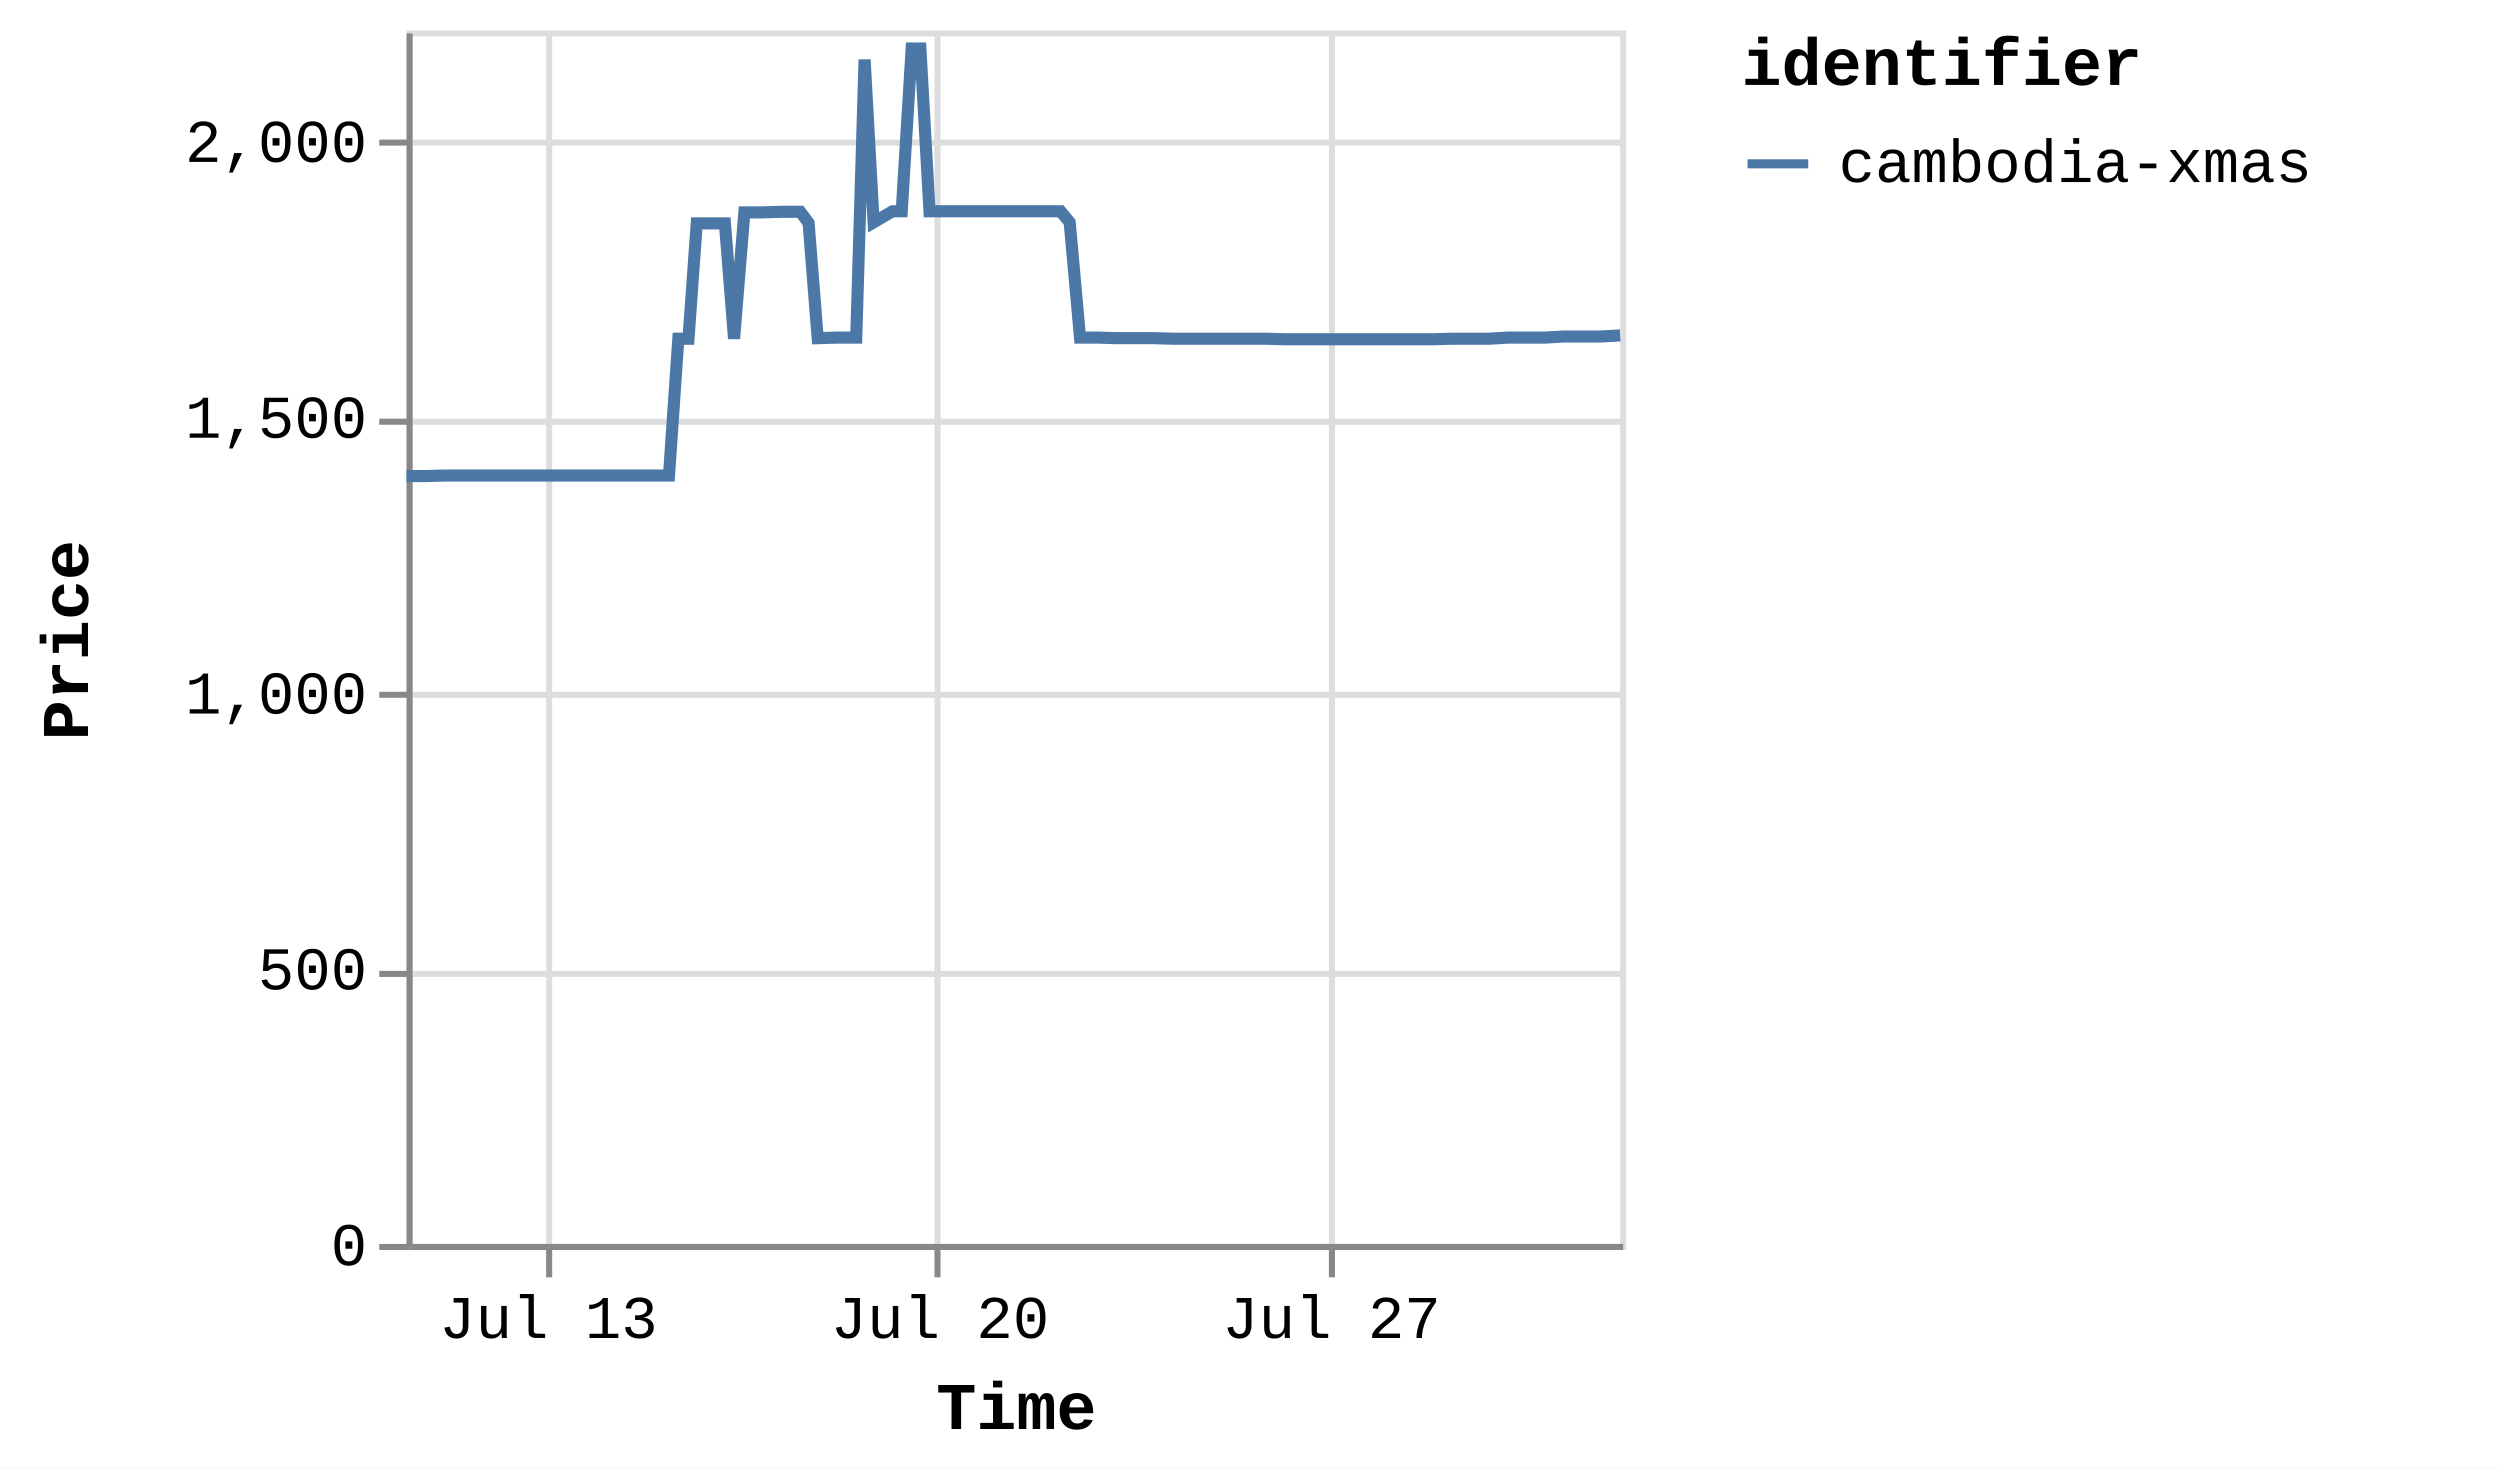
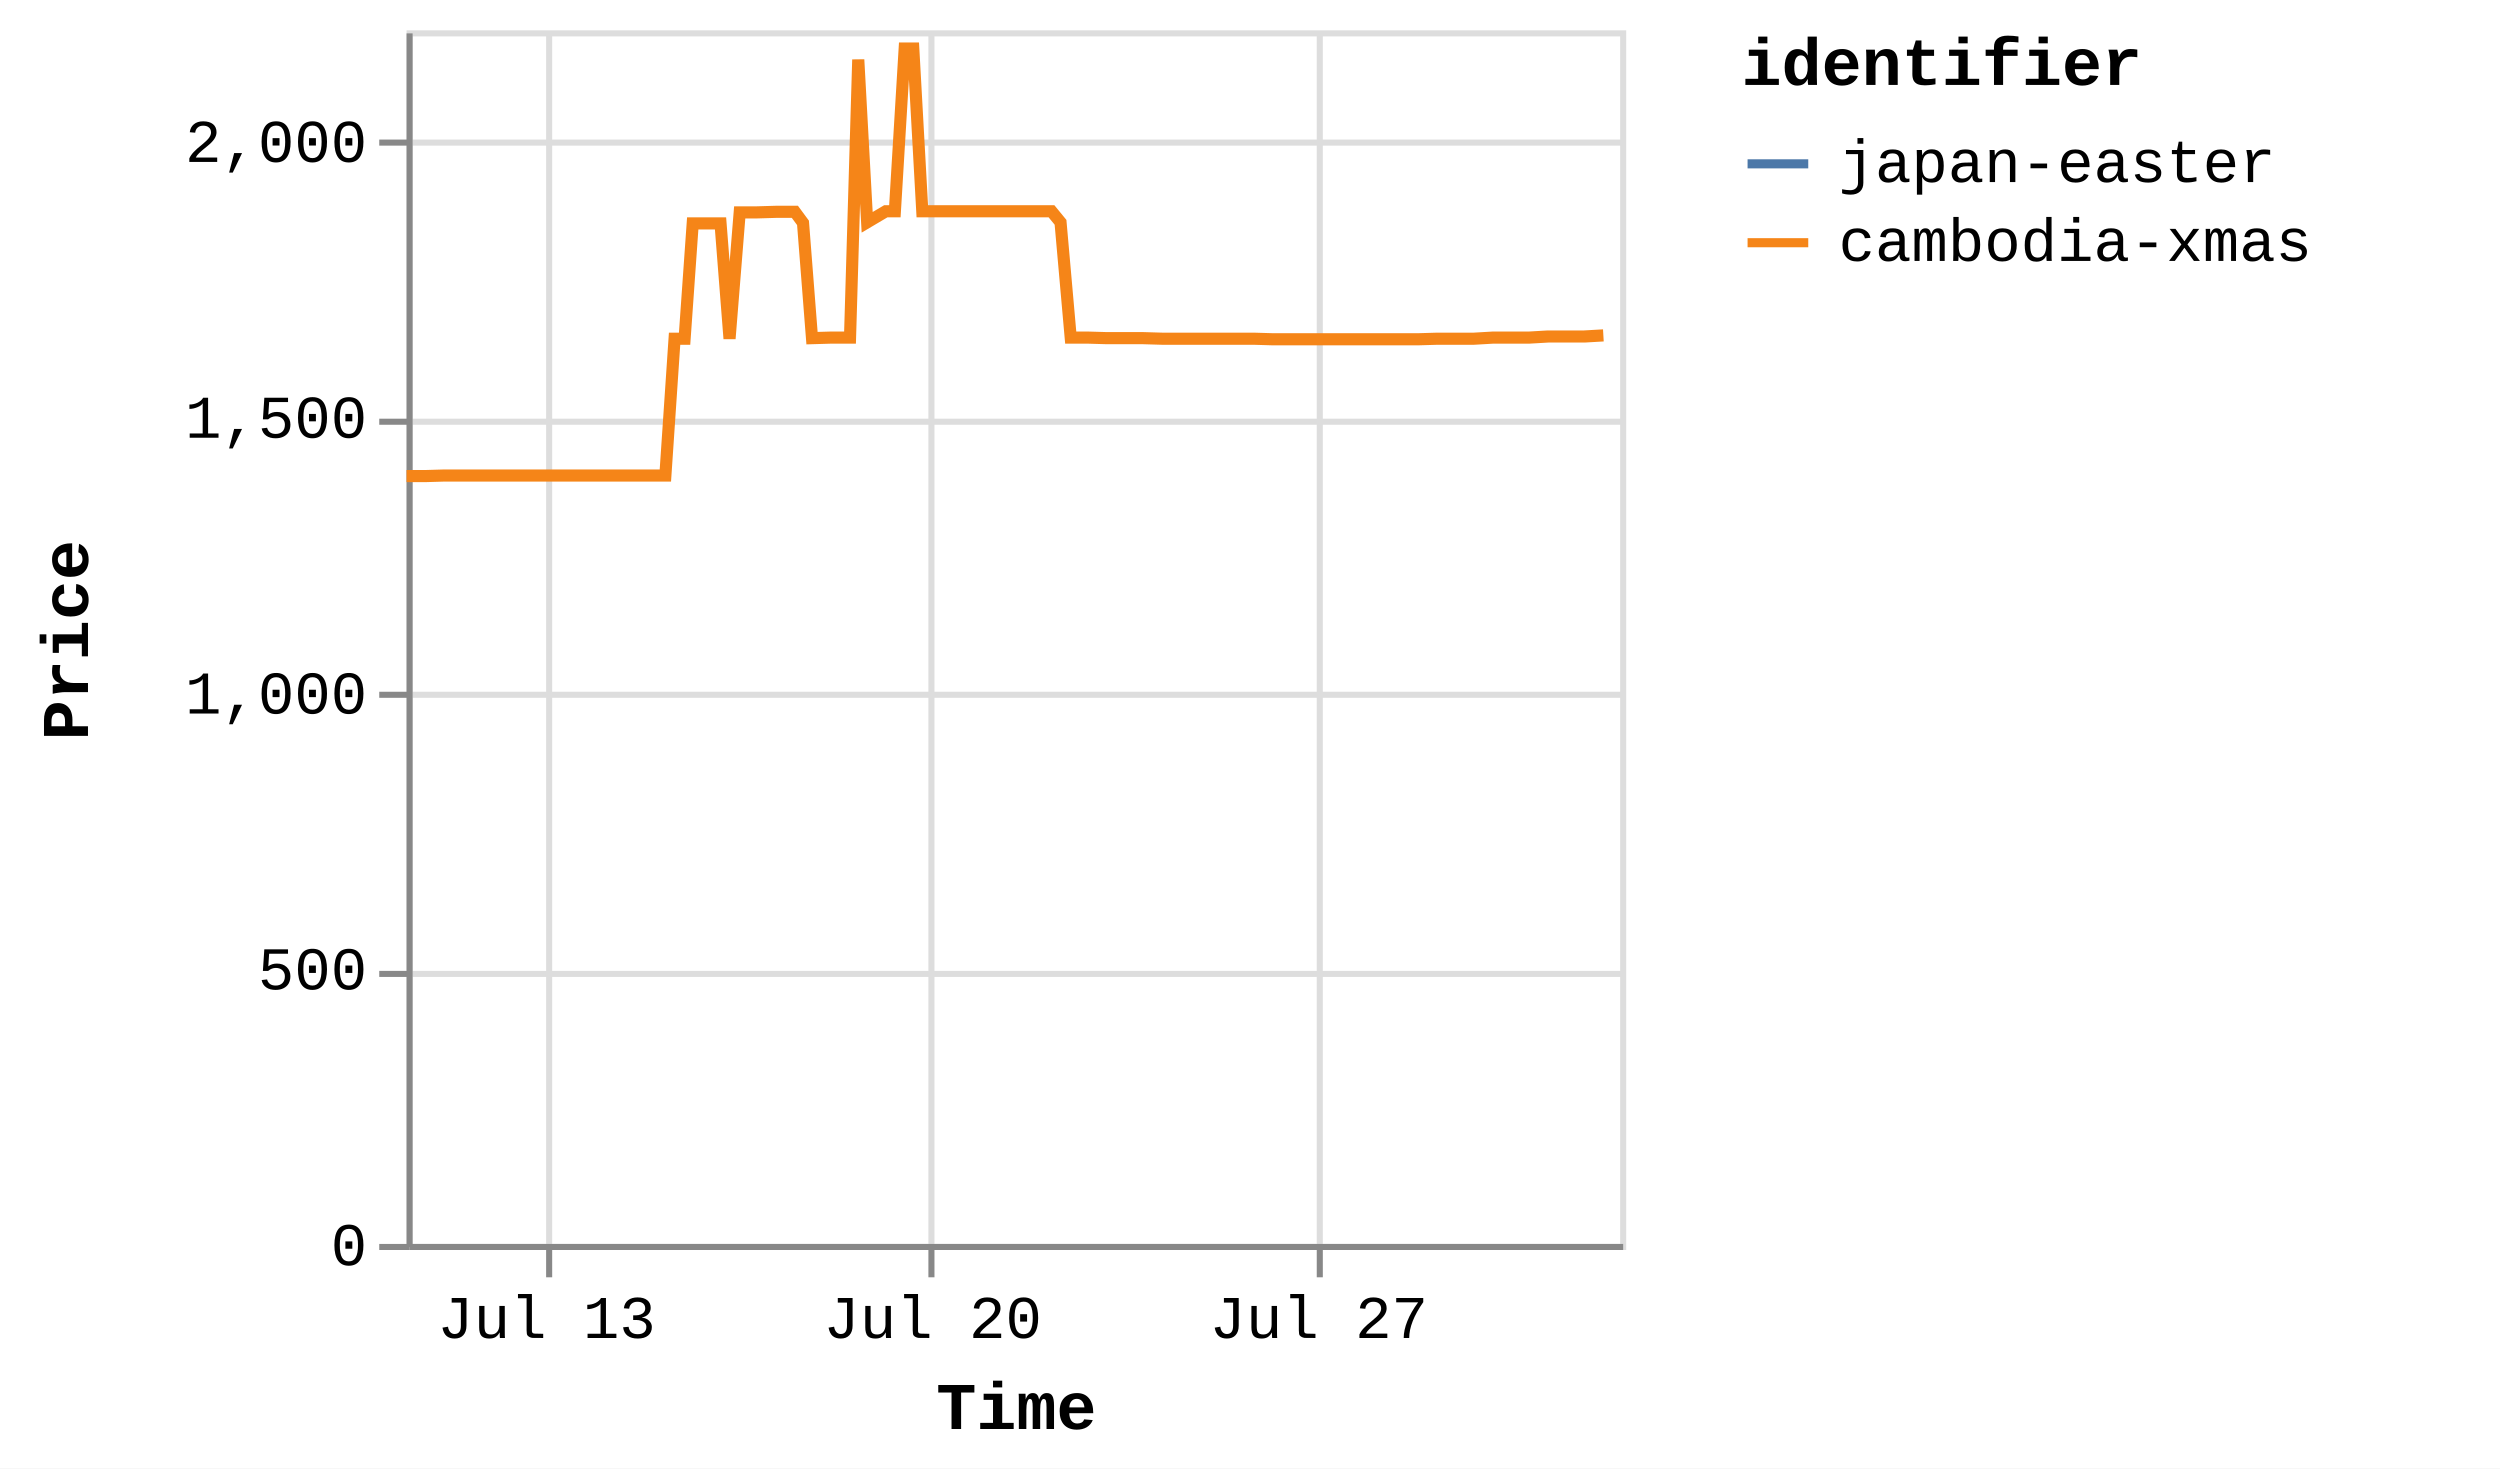
<svg xmlns="http://www.w3.org/2000/svg" version="1.1" class="marks" width="412" height="242" viewBox="0 0 412 242">
  <rect width="412" height="242" fill="white" />
  <g fill="none" stroke-miterlimit="10" transform="translate(67,5)">
    <g class="mark-group role-frame root" role="graphics-object" aria-roledescription="group mark container">
      <g transform="translate(0,0)">
        <path class="background" aria-hidden="true" d="M0.5,0.5h200v200h-200Z" stroke="#ddd" />
        <g>
          <g class="mark-group role-axis" aria-hidden="true">
            <g transform="translate(0.5,200.5)">
              <path class="background" aria-hidden="true" d="M0,0h0v0h0Z" pointer-events="none" />
              <g>
                <g class="mark-rule role-axis-grid" pointer-events="none">
                  <line transform="translate(23,-200)" x2="0" y2="200" stroke="#ddd" stroke-width="1" opacity="1" />
-                   <line transform="translate(87,-200)" x2="0" y2="200" stroke="#ddd" stroke-width="1" opacity="1" />
-                   <line transform="translate(152,-200)" x2="0" y2="200" stroke="#ddd" stroke-width="1" opacity="1" />
+                   <line transform="translate(86,-200)" x2="0" y2="200" stroke="#ddd" stroke-width="1" opacity="1" />
+                   <line transform="translate(150,-200)" x2="0" y2="200" stroke="#ddd" stroke-width="1" opacity="1" />
                </g>
              </g>
              <path class="foreground" aria-hidden="true" d="" pointer-events="none" display="none" />
            </g>
          </g>
          <g class="mark-group role-axis" aria-hidden="true">
            <g transform="translate(0.5,0.5)">
              <path class="background" aria-hidden="true" d="M0,0h0v0h0Z" pointer-events="none" />
              <g>
                <g class="mark-rule role-axis-grid" pointer-events="none">
                  <line transform="translate(0,200)" x2="200" y2="0" stroke="#ddd" stroke-width="1" opacity="1" />
                  <line transform="translate(0,155)" x2="200" y2="0" stroke="#ddd" stroke-width="1" opacity="1" />
                  <line transform="translate(0,109)" x2="200" y2="0" stroke="#ddd" stroke-width="1" opacity="1" />
                  <line transform="translate(0,64)" x2="200" y2="0" stroke="#ddd" stroke-width="1" opacity="1" />
                  <line transform="translate(0,18)" x2="200" y2="0" stroke="#ddd" stroke-width="1" opacity="1" />
                </g>
              </g>
              <path class="foreground" aria-hidden="true" d="" pointer-events="none" display="none" />
            </g>
          </g>
-           <g class="mark-group role-axis" role="graphics-symbol" aria-roledescription="axis" aria-label="X-axis titled 'Time' for a time scale with values from Thursday, 10 July 2025, 12:25:32 PM to Friday, 01 August 2025, 5:09:14 AM">
+           <g class="mark-group role-axis" role="graphics-symbol" aria-roledescription="axis" aria-label="X-axis titled 'Time' for a time scale with values from Thursday, 10 July 2025, 12:25:32 PM to Friday, 01 August 2025, 12:27:14 PM">
            <g transform="translate(0.5,200.5)">
              <path class="background" aria-hidden="true" d="M0,0h0v0h0Z" pointer-events="none" />
              <g>
                <g class="mark-rule role-axis-tick" pointer-events="none">
                  <line transform="translate(23,0)" x2="0" y2="5" stroke="#888" stroke-width="1" opacity="1" />
-                   <line transform="translate(87,0)" x2="0" y2="5" stroke="#888" stroke-width="1" opacity="1" />
-                   <line transform="translate(152,0)" x2="0" y2="5" stroke="#888" stroke-width="1" opacity="1" />
+                   <line transform="translate(86,0)" x2="0" y2="5" stroke="#888" stroke-width="1" opacity="1" />
+                   <line transform="translate(150,0)" x2="0" y2="5" stroke="#888" stroke-width="1" opacity="1" />
                </g>
                <g class="mark-text role-axis-label" pointer-events="none">
-                   <text text-anchor="middle" transform="translate(22.8811,15)" font-family="Liberation Mono" font-size="10px" fill="#000" opacity="1">Jul 13</text>
-                   <text text-anchor="middle" transform="translate(87.40612,15)" font-family="Liberation Mono" font-size="10px" fill="#000" opacity="1">Jul 20</text>
-                   <text text-anchor="middle" transform="translate(151.9311,15)" font-family="Liberation Mono" font-size="10px" fill="#000" opacity="1">Jul 27</text>
+                   <text text-anchor="middle" transform="translate(22.56477,15)" font-family="Liberation Mono" font-size="10px" fill="#000" opacity="1">Jul 13</text>
+                   <text text-anchor="middle" transform="translate(86.19774,15)" font-family="Liberation Mono" font-size="10px" fill="#000" opacity="1">Jul 20</text>
+                   <text text-anchor="middle" transform="translate(149.8307,15)" font-family="Liberation Mono" font-size="10px" fill="#000" opacity="1">Jul 27</text>
                </g>
                <g class="mark-rule role-axis-domain" pointer-events="none">
                  <line transform="translate(0,0)" x2="200" y2="0" stroke="#888" stroke-width="1" opacity="1" />
                </g>
                <g class="mark-text role-axis-title" pointer-events="none">
                  <text text-anchor="middle" transform="translate(100,30)" font-family="Liberation Mono" font-size="11px" font-weight="bold" fill="#000" opacity="1">Time</text>
                </g>
              </g>
              <path class="foreground" aria-hidden="true" d="" pointer-events="none" display="none" />
            </g>
          </g>
          <g class="mark-group role-axis" role="graphics-symbol" aria-roledescription="axis" aria-label="Y-axis titled 'Price' for a linear scale with values from 0 to 2,200">
            <g transform="translate(0.5,0.5)">
              <path class="background" aria-hidden="true" d="M0,0h0v0h0Z" pointer-events="none" />
              <g>
                <g class="mark-rule role-axis-tick" pointer-events="none">
                  <line transform="translate(0,200)" x2="-5" y2="0" stroke="#888" stroke-width="1" opacity="1" />
                  <line transform="translate(0,155)" x2="-5" y2="0" stroke="#888" stroke-width="1" opacity="1" />
                  <line transform="translate(0,109)" x2="-5" y2="0" stroke="#888" stroke-width="1" opacity="1" />
                  <line transform="translate(0,64)" x2="-5" y2="0" stroke="#888" stroke-width="1" opacity="1" />
                  <line transform="translate(0,18)" x2="-5" y2="0" stroke="#888" stroke-width="1" opacity="1" />
                </g>
                <g class="mark-text role-axis-label" pointer-events="none">
                  <text text-anchor="end" transform="translate(-7,203)" font-family="Liberation Mono" font-size="10px" fill="#000" opacity="1">0</text>
                  <text text-anchor="end" transform="translate(-7,157.5455)" font-family="Liberation Mono" font-size="10px" fill="#000" opacity="1">500</text>
                  <text text-anchor="end" transform="translate(-7,112.0909)" font-family="Liberation Mono" font-size="10px" fill="#000" opacity="1">1,000</text>
                  <text text-anchor="end" transform="translate(-7,66.63636)" font-family="Liberation Mono" font-size="10px" fill="#000" opacity="1">1,500</text>
                  <text text-anchor="end" transform="translate(-7,21.18182)" font-family="Liberation Mono" font-size="10px" fill="#000" opacity="1">2,000</text>
                </g>
                <g class="mark-rule role-axis-domain" pointer-events="none">
                  <line transform="translate(0,200)" x2="0" y2="-200" stroke="#888" stroke-width="1" opacity="1" />
                </g>
                <g class="mark-text role-axis-title" pointer-events="none">
                  <text text-anchor="middle" transform="translate(-51,100) rotate(-90) translate(0,-2)" font-family="Liberation Mono" font-size="11px" font-weight="bold" fill="#000" opacity="1">Price</text>
                </g>
              </g>
              <path class="foreground" aria-hidden="true" d="" pointer-events="none" display="none" />
            </g>
          </g>
          <g class="mark-group role-scope pathgroup" role="graphics-object" aria-roledescription="group mark container">
            <g transform="translate(0,0)">
              <path class="background" aria-hidden="true" d="M0,0h200v200h-200Z" />
              <g>
                <g class="mark-line role-mark marks" role="graphics-object" aria-roledescription="line mark container">
-                   <path aria-label="Time: Jul 10, 2025; Price: 1392; identifier: cambodia-xmas" role="graphics-symbol" aria-roledescription="line mark" d="M0,73.455L0.124,73.455L1.734,73.455L3.224,73.455L6.367,73.364L7.871,73.364L9.558,73.364L10.939,73.364L12.443,73.364L15.558,73.364L17.072,73.364L18.709,73.364L20.138,73.364L21.65,73.364L24.797,73.364L26.291,73.364L27.932,73.364L29.359,73.364L30.866,73.364L34.036,73.364L35.554,73.364L37.233,73.364L38.602,73.364L40.102,73.364L43.251,73.364L44.79,50.818L46.463,50.818L47.822,31.818L49.322,31.818L52.469,31.818L53.974,50.818L55.674,30L57.045,30L58.543,30L61.686,29.909L63.189,29.909L64.891,29.909L66.252,31.727L67.757,50.727L70.91,50.636L72.409,50.636L74.109,50.636L75.485,4.818L76.972,31.636L80.087,29.818L81.603,29.818L83.244,3L84.677,3L86.186,29.818L89.347,29.818L90.819,29.818L92.505,29.818L93.889,29.818L95.402,29.818L98.573,29.818L100.08,29.818L101.771,29.818L103.135,29.818L104.63,29.818L107.775,29.818L109.284,31.636L110.989,50.636L112.352,50.636L113.846,50.636L117.006,50.727L118.504,50.727L120.208,50.727L121.576,50.727L123.068,50.727L126.213,50.818L127.72,50.818L129.42,50.818L130.778,50.818L132.283,50.818L135.438,50.818L136.93,50.818L138.631,50.818L139.996,50.818L141.502,50.818L144.642,50.909L146.129,50.909L147.773,50.909L149.203,50.909L150.708,50.909L153.878,50.909L155.345,50.909L157.034,50.909L158.418,50.909L159.93,50.909L163.108,50.909L164.599,50.909L166.303,50.909L167.668,50.909L169.166,50.909L172.33,50.818L173.817,50.818L175.529,50.818L176.889,50.818L178.378,50.818L181.544,50.636L183.035,50.636L184.742,50.636L186.092,50.636L187.59,50.636L190.749,50.455L192.25,50.455L193.951,50.455L195.316,50.455L196.812,50.455L200,50.273" stroke="#4c78a8" stroke-width="2" />
+                   <path aria-label="Time: Jul 10, 2025; Price: 1392; identifier: cambodia-xmas" role="graphics-symbol" aria-roledescription="line mark" d="M0,73.455L0.123,73.455L1.71,73.455L3.18,73.455L6.279,73.364L7.762,73.364L9.426,73.364L10.788,73.364L12.271,73.364L15.343,73.364L16.836,73.364L18.451,73.364L19.86,73.364L21.35,73.364L24.454,73.364L25.927,73.364L27.546,73.364L28.953,73.364L30.439,73.364L33.566,73.364L35.063,73.364L36.718,73.364L38.068,73.364L39.548,73.364L42.653,73.364L44.171,50.818L45.821,50.818L47.161,31.818L48.641,31.818L51.743,31.818L53.228,50.818L54.904,30L56.256,30L57.734,30L60.833,29.909L62.315,29.909L63.994,29.909L65.336,31.727L66.82,50.727L69.929,50.636L71.408,50.636L73.084,50.636L74.441,4.818L75.908,31.636L78.98,29.818L80.475,29.818L82.093,3L83.507,3L84.994,29.818L88.112,29.818L89.563,29.818L91.226,29.818L92.591,29.818L94.084,29.818L97.21,29.818L98.697,29.818L100.364,29.818L101.71,29.818L103.184,29.818L106.285,29.818L107.774,31.636L109.454,50.636L110.798,50.636L112.272,50.636L115.388,50.727L116.866,50.727L118.546,50.727L119.895,50.727L121.366,50.727L124.468,50.818L125.955,50.818L127.63,50.818L128.97,50.818L130.454,50.818L133.565,50.818L135.036,50.818L136.714,50.818L138.06,50.818L139.546,50.818L142.642,50.909L144.109,50.909L145.73,50.909L147.141,50.909L148.625,50.909L151.751,50.909L153.198,50.909L154.863,50.909L156.228,50.909L157.719,50.909L160.853,50.909L162.324,50.909L164.004,50.909L165.35,50.909L166.827,50.909L169.947,50.818L171.414,50.818L173.102,50.818L174.443,50.818L175.912,50.818L179.034,50.636L180.505,50.636L182.188,50.636L183.519,50.636L184.997,50.636L188.112,50.455L189.592,50.455L191.27,50.455L192.616,50.455L194.091,50.455L197.235,50.273" stroke="#f58518" stroke-width="2" />
+                 </g>
+               </g>
+               <path class="foreground" aria-hidden="true" d="" display="none" />
+             </g>
+             <g transform="translate(0,0)">
+               <path class="background" aria-hidden="true" d="M0,0h200v200h-200Z" />
+               <g>
+                 <g class="mark-line role-mark marks" role="graphics-object" aria-roledescription="line mark container">
+                   <path aria-label="Time: Aug 01, 2025; Price: 1953; identifier: japan-easter" role="graphics-symbol" aria-roledescription="line mark" d="M200,22.455Z" stroke="#4c78a8" stroke-width="2" />
                </g>
              </g>
              <path class="foreground" aria-hidden="true" d="" display="none" />
            </g>
          </g>
-           <g class="mark-group role-legend" role="graphics-symbol" aria-roledescription="legend" aria-label="Symbol legend titled 'identifier' for stroke color with 1 value: cambodia-xmas">
+           <g class="mark-group role-legend" role="graphics-symbol" aria-roledescription="legend" aria-label="Symbol legend titled 'identifier' for stroke color with 2 values: japan-easter, cambodia-xmas">
            <g transform="translate(220,0)">
-               <path class="background" aria-hidden="true" d="M0,0h120v27h-120Z" pointer-events="none" />
+               <path class="background" aria-hidden="true" d="M0,0h120v40h-120Z" pointer-events="none" />
              <g>
                <g class="mark-group role-legend-entry">
                  <g transform="translate(0,16)">
                    <path class="background" aria-hidden="true" d="M0,0h0v0h0Z" pointer-events="none" />
                    <g>
                      <g class="mark-group role-scope" role="graphics-object" aria-roledescription="group mark container">
                        <g transform="translate(0,0)">
                          <path class="background" aria-hidden="true" d="M0,0h120v11h-120Z" pointer-events="none" opacity="1" />
                          <g>
                            <g class="mark-symbol role-legend-symbol" pointer-events="none">
                              <path transform="translate(6,6)" d="M-5,0L5,0" stroke="#4c78a8" stroke-width="1.5" opacity="1" />
+                             </g>
+                             <g class="mark-text role-legend-label" pointer-events="none">
+                               <text text-anchor="start" transform="translate(16,9)" font-family="Liberation Mono" font-size="10px" fill="#000" opacity="1">japan-easter</text>
+                             </g>
+                           </g>
+                           <path class="foreground" aria-hidden="true" d="" pointer-events="none" display="none" />
+                         </g>
+                         <g transform="translate(0,13)">
+                           <path class="background" aria-hidden="true" d="M0,0h120v11h-120Z" pointer-events="none" opacity="1" />
+                           <g>
+                             <g class="mark-symbol role-legend-symbol" pointer-events="none">
+                               <path transform="translate(6,6)" d="M-5,0L5,0" stroke="#f58518" stroke-width="1.5" opacity="1" />
                            </g>
                            <g class="mark-text role-legend-label" pointer-events="none">
                              <text text-anchor="start" transform="translate(16,9)" font-family="Liberation Mono" font-size="10px" fill="#000" opacity="1">cambodia-xmas</text>
                            </g>
                          </g>
                          <path class="foreground" aria-hidden="true" d="" pointer-events="none" display="none" />
                        </g>
                      </g>
                    </g>
                    <path class="foreground" aria-hidden="true" d="" pointer-events="none" display="none" />
                  </g>
                </g>
                <g class="mark-text role-legend-title" pointer-events="none">
                  <text text-anchor="start" transform="translate(0,9)" font-family="Liberation Mono" font-size="11px" font-weight="bold" fill="#000" opacity="1">identifier</text>
                </g>
              </g>
              <path class="foreground" aria-hidden="true" d="" pointer-events="none" display="none" />
            </g>
          </g>
        </g>
        <path class="foreground" aria-hidden="true" d="" display="none" />
      </g>
    </g>
  </g>
</svg>
